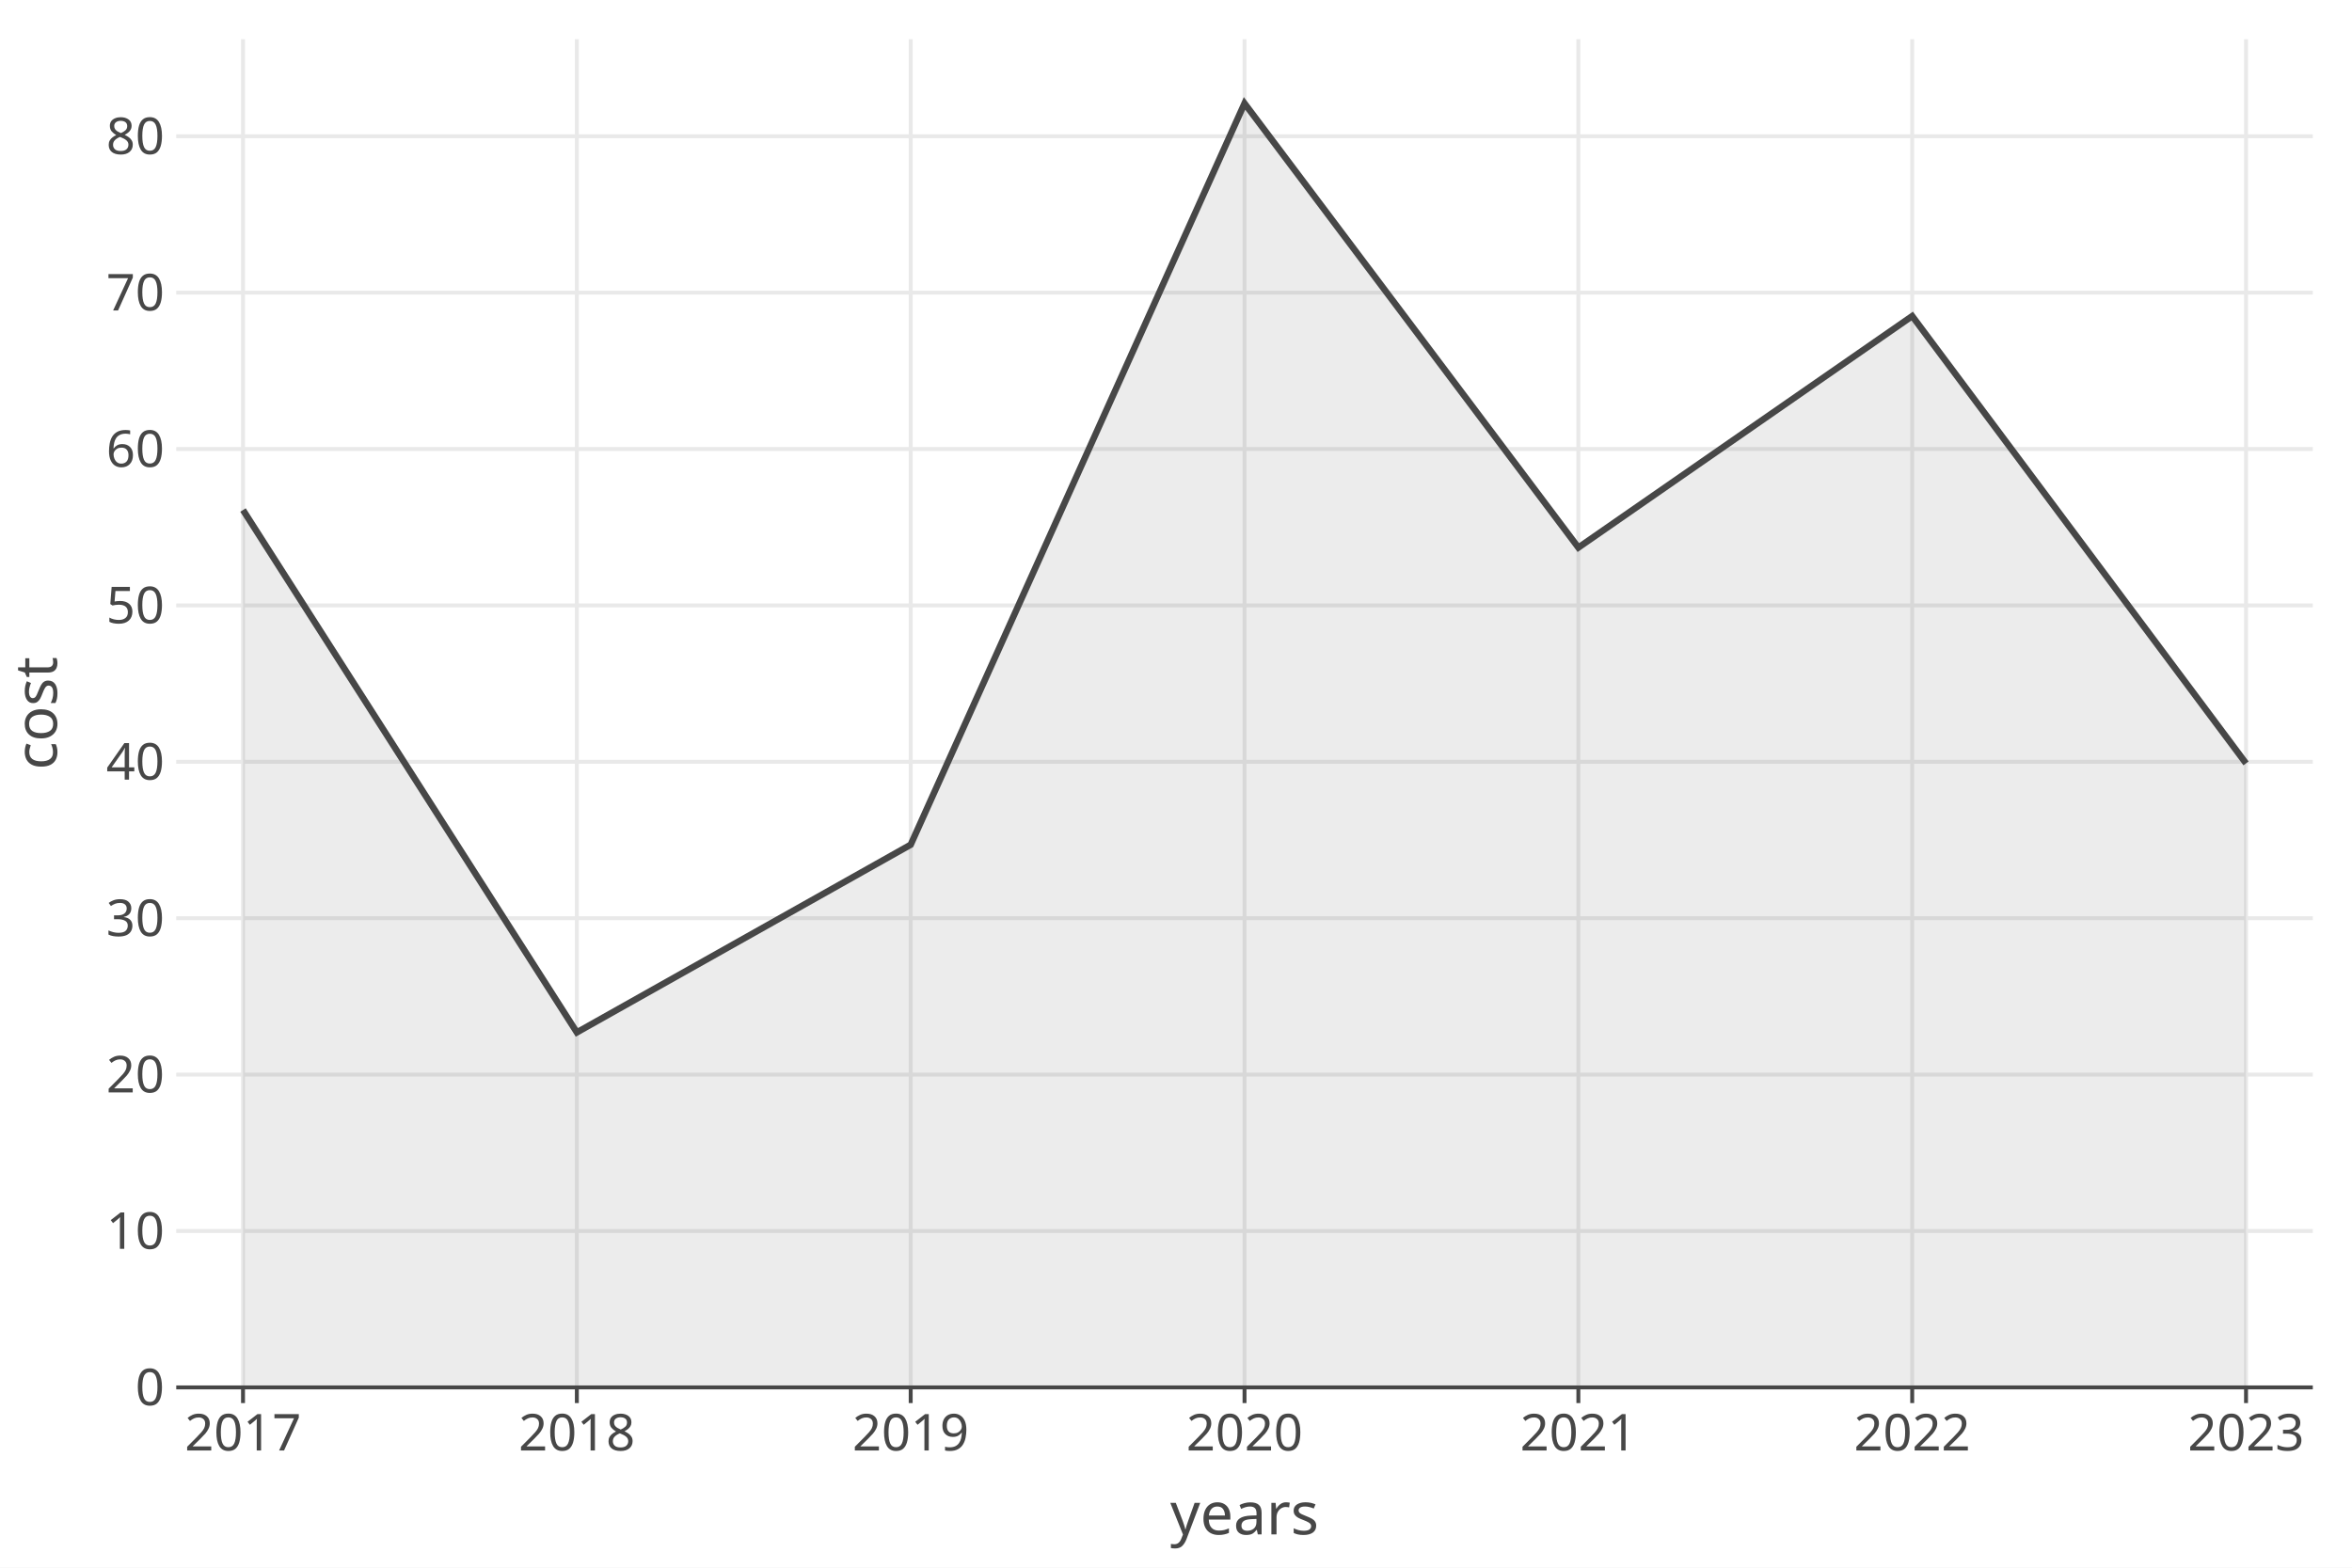
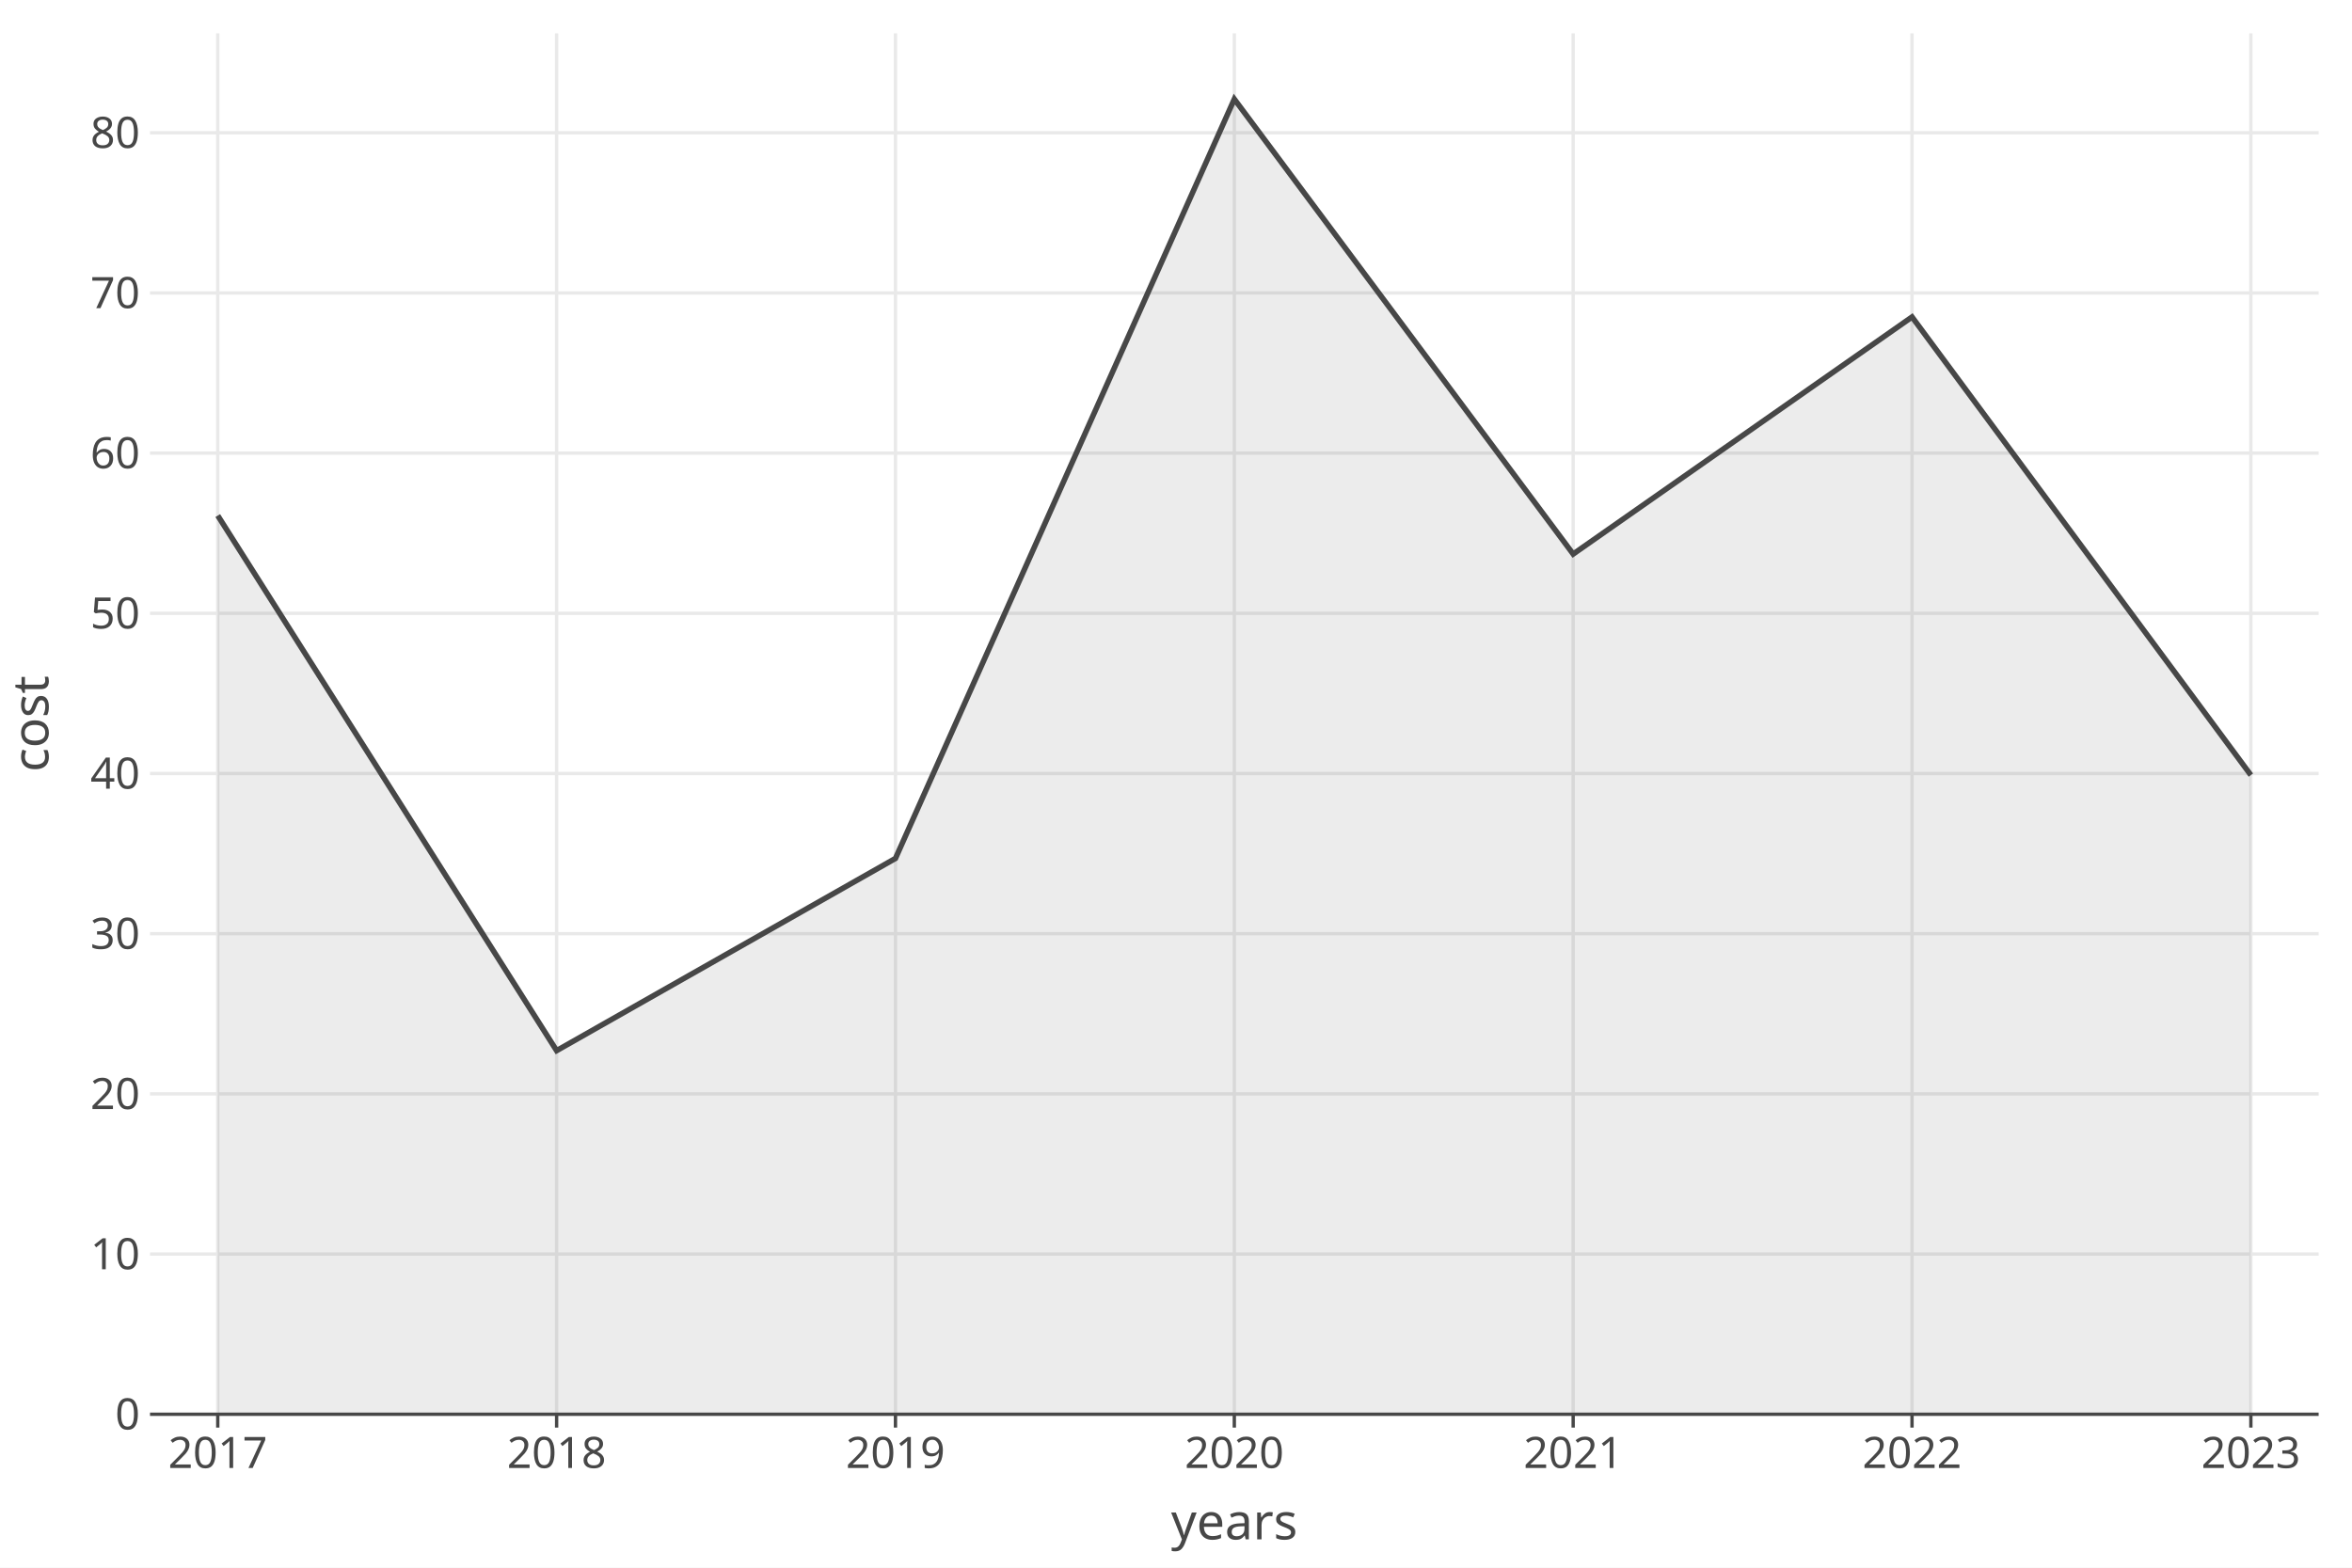
- <svg xmlns="http://www.w3.org/2000/svg" class="plt-container" width="600.0" height="400.0">
+ <svg xmlns="http://www.w3.org/2000/svg" class="plt-container" width="705.0" height="470.0">
  <style type="text/css">
  .plt-container {
   font-family: Lucida Grande, sans-serif;
   user-select: none;
   -webkit-user-select: none;
   -moz-user-select: none;
   -ms-user-select: none;
}
text {
   text-rendering: optimizeLegibility;
}
#xXxprefixXx0 .plot-title {
   fill: #474747;
   font-family: Lucida Grande, sans-serif;
   font-size: 16.0px;
   font-weight: normal;
   font-style: normal;   
}
#xXxprefixXx0 .plot-subtitle {
   fill: #474747;
   font-family: Lucida Grande, sans-serif;
   font-size: 15.0px;
   font-weight: normal;
   font-style: normal;   
}
#xXxprefixXx0 .plot-caption {
   fill: #474747;
   font-family: Lucida Grande, sans-serif;
   font-size: 13.0px;
   font-weight: normal;
   font-style: normal;   
}
#xXxprefixXx0 .legend-title {
   fill: #474747;
   font-family: Lucida Grande, sans-serif;
   font-size: 15.0px;
   font-weight: normal;
   font-style: normal;   
}
#xXxprefixXx0 .legend-item {
   fill: #474747;
   font-family: Lucida Grande, sans-serif;
   font-size: 13.0px;
   font-weight: normal;
   font-style: normal;   
}
#xXxprefixXx0 .axis-title-x {
   fill: #474747;
   font-family: Lucida Grande, sans-serif;
   font-size: 15.0px;
   font-weight: normal;
   font-style: normal;   
}
#xXxprefixXx0 .axis-text-x {
   fill: #474747;
   font-family: Lucida Grande, sans-serif;
   font-size: 13.0px;
   font-weight: normal;
   font-style: normal;   
}
#xXxprefixXx2 .axis-tooltip-text-x {
   fill: #ffffff;
   font-family: Lucida Grande, sans-serif;
   font-size: 13.0px;
   font-weight: normal;
   font-style: normal;   
}
#xXxprefixXx0 .axis-title-y {
   fill: #474747;
   font-family: Lucida Grande, sans-serif;
   font-size: 15.0px;
   font-weight: normal;
   font-style: normal;   
}
#xXxprefixXx0 .axis-text-y {
   fill: #474747;
   font-family: Lucida Grande, sans-serif;
   font-size: 13.0px;
   font-weight: normal;
   font-style: normal;   
}
#xXxprefixXx2 .axis-tooltip-text-y {
   fill: #ffffff;
   font-family: Lucida Grande, sans-serif;
   font-size: 13.0px;
   font-weight: normal;
   font-style: normal;   
}
#xXxprefixXx0 .facet-strip-text-x {
   fill: #474747;
   font-family: Lucida Grande, sans-serif;
   font-size: 13.0px;
   font-weight: normal;
   font-style: normal;   
}
#xXxprefixXx0 .facet-strip-text-y {
   fill: #474747;
   font-family: Lucida Grande, sans-serif;
   font-size: 13.0px;
   font-weight: normal;
   font-style: normal;   
}
#xXxprefixXx2 .tooltip-text {
   fill: #474747;
   font-family: Lucida Grande, sans-serif;
   font-size: 13.0px;
   font-weight: normal;
   font-style: normal;   
}
#xXxprefixXx2 .tooltip-title {
   fill: #474747;
   font-family: Lucida Grande, sans-serif;
   font-size: 13.0px;
   font-weight: bold;
   font-style: normal;   
}
#xXxprefixXx2 .tooltip-label {
   fill: #474747;
   font-family: Lucida Grande, sans-serif;
   font-size: 13.0px;
   font-weight: bold;
   font-style: normal;   
}

  </style>
  <g id="xXxprefixXx0">
-     <path fill-rule="evenodd" fill="rgb(255,255,255)" fill-opacity="1.0" d="M0.0 0.0 L0.0 400.0 L600.0 400.0 L600.0 0.0 Z">
+     <path fill-rule="evenodd" fill="rgb(255,255,255)" fill-opacity="1.0" d="M0.0 0.0 L0.0 470.0 L705.0 470.0 L705.0 0.0 Z">
    </path>
    <g transform="translate(23.0 10.0 ) ">
-       <g transform="translate(21.96121 344.0 ) ">
-         <line x1="17.032" y1="-0.0" x2="17.032" y2="-344.0" stroke="rgb(233,233,233)" stroke-opacity="1.0" stroke-width="1.0">
-         </line>
-         <line x1="102.195" y1="-0.0" x2="102.195" y2="-344.0" stroke="rgb(233,233,233)" stroke-opacity="1.0" stroke-width="1.0">
-         </line>
-         <line x1="187.357" y1="-0.0" x2="187.357" y2="-344.0" stroke="rgb(233,233,233)" stroke-opacity="1.0" stroke-width="1.0">
-         </line>
-         <line x1="272.519" y1="-0.0" x2="272.519" y2="-344.0" stroke="rgb(233,233,233)" stroke-opacity="1.0" stroke-width="1.0">
-         </line>
-         <line x1="357.682" y1="-0.0" x2="357.682" y2="-344.0" stroke="rgb(233,233,233)" stroke-opacity="1.0" stroke-width="1.0">
-         </line>
-         <line x1="442.844" y1="-0.0" x2="442.844" y2="-344.0" stroke="rgb(233,233,233)" stroke-opacity="1.0" stroke-width="1.0">
-         </line>
-         <line x1="528.006" y1="-0.0" x2="528.006" y2="-344.0" stroke="rgb(233,233,233)" stroke-opacity="1.0" stroke-width="1.0">
-         </line>
-         <g transform="translate(17.03246 0.0 ) ">
+       <g transform="translate(21.96121 414.0 ) ">
+         <line x1="20.314" y1="-0.0" x2="20.314" y2="-414.0" stroke="rgb(233,233,233)" stroke-opacity="1.0" stroke-width="1.0">
+         </line>
+         <line x1="121.882" y1="-0.0" x2="121.882" y2="-414.0" stroke="rgb(233,233,233)" stroke-opacity="1.0" stroke-width="1.0">
+         </line>
+         <line x1="223.451" y1="-0.0" x2="223.451" y2="-414.0" stroke="rgb(233,233,233)" stroke-opacity="1.0" stroke-width="1.0">
+         </line>
+         <line x1="325.019" y1="-0.0" x2="325.019" y2="-414.0" stroke="rgb(233,233,233)" stroke-opacity="1.0" stroke-width="1.0">
+         </line>
+         <line x1="426.588" y1="-0.0" x2="426.588" y2="-414.0" stroke="rgb(233,233,233)" stroke-opacity="1.0" stroke-width="1.0">
+         </line>
+         <line x1="528.157" y1="-0.0" x2="528.157" y2="-414.0" stroke="rgb(233,233,233)" stroke-opacity="1.0" stroke-width="1.0">
+         </line>
+         <line x1="629.725" y1="-0.0" x2="629.725" y2="-414.0" stroke="rgb(233,233,233)" stroke-opacity="1.0" stroke-width="1.0">
+         </line>
+         <g transform="translate(20.31371 0.0 ) ">
          <line stroke-width="1.0" stroke="rgb(71,71,71)" stroke-opacity="1.0" x2="0.0" y2="4.0">
          </line>
          <g transform="translate(0.0 7.0 ) ">
            <text class="axis-text-x" text-anchor="middle" dy="0.7em">
            2017
            </text>
          </g>
        </g>
-         <g transform="translate(102.1948 0.0 ) ">
+         <g transform="translate(121.8823 0.0 ) ">
          <line stroke-width="1.0" stroke="rgb(71,71,71)" stroke-opacity="1.0" x2="0.0" y2="4.0">
          </line>
          <g transform="translate(0.0 7.0 ) ">
            <text class="axis-text-x" text-anchor="middle" dy="0.7em">
            2018
            </text>
          </g>
        </g>
-         <g transform="translate(187.3571 0.0 ) ">
+         <g transform="translate(223.4508 0.0 ) ">
          <line stroke-width="1.0" stroke="rgb(71,71,71)" stroke-opacity="1.0" x2="0.0" y2="4.0">
          </line>
          <g transform="translate(0.0 7.0 ) ">
            <text class="axis-text-x" text-anchor="middle" dy="0.7em">
            2019
            </text>
          </g>
        </g>
-         <g transform="translate(272.5194 0.0 ) ">
+         <g transform="translate(325.0194 0.0 ) ">
          <line stroke-width="1.0" stroke="rgb(71,71,71)" stroke-opacity="1.0" x2="0.0" y2="4.0">
          </line>
          <g transform="translate(0.0 7.0 ) ">
            <text class="axis-text-x" text-anchor="middle" dy="0.7em">
            2020
            </text>
          </g>
        </g>
-         <g transform="translate(357.6817 0.0 ) ">
+         <g transform="translate(426.588 0.0 ) ">
          <line stroke-width="1.0" stroke="rgb(71,71,71)" stroke-opacity="1.0" x2="0.0" y2="4.0">
          </line>
          <g transform="translate(0.0 7.0 ) ">
            <text class="axis-text-x" text-anchor="middle" dy="0.7em">
            2021
            </text>
          </g>
        </g>
-         <g transform="translate(442.844 0.0 ) ">
+         <g transform="translate(528.1565 0.0 ) ">
          <line stroke-width="1.0" stroke="rgb(71,71,71)" stroke-opacity="1.0" x2="0.0" y2="4.0">
          </line>
          <g transform="translate(0.0 7.0 ) ">
            <text class="axis-text-x" text-anchor="middle" dy="0.7em">
            2022
            </text>
          </g>
        </g>
-         <g transform="translate(528.0063 0.0 ) ">
+         <g transform="translate(629.7251 0.0 ) ">
          <line stroke-width="1.0" stroke="rgb(71,71,71)" stroke-opacity="1.0" x2="0.0" y2="4.0">
          </line>
          <g transform="translate(0.0 7.0 ) ">
            <text class="axis-text-x" text-anchor="middle" dy="0.7em">
            2023
            </text>
          </g>
        </g>
-         <line x1="0.0" y1="0.0" x2="545.039" y2="0.0" stroke-width="1.0" stroke="rgb(71,71,71)" stroke-opacity="1.0">
+         <line x1="0.0" y1="0.0" x2="650.039" y2="0.0" stroke-width="1.0" stroke="rgb(71,71,71)" stroke-opacity="1.0">
        </line>
      </g>
      <g transform="translate(21.96121 0.0 ) ">
-         <line x1="0.0" y1="304.095" x2="545.039" y2="304.095" stroke="rgb(233,233,233)" stroke-opacity="1.0" stroke-width="1.0">
-         </line>
-         <line x1="0.0" y1="264.19" x2="545.039" y2="264.19" stroke="rgb(233,233,233)" stroke-opacity="1.0" stroke-width="1.0">
-         </line>
-         <line x1="0.0" y1="224.285" x2="545.039" y2="224.285" stroke="rgb(233,233,233)" stroke-opacity="1.0" stroke-width="1.0">
-         </line>
-         <line x1="0.0" y1="184.38" x2="545.039" y2="184.38" stroke="rgb(233,233,233)" stroke-opacity="1.0" stroke-width="1.0">
-         </line>
-         <line x1="0.0" y1="144.476" x2="545.039" y2="144.476" stroke="rgb(233,233,233)" stroke-opacity="1.0" stroke-width="1.0">
-         </line>
-         <line x1="0.0" y1="104.571" x2="545.039" y2="104.571" stroke="rgb(233,233,233)" stroke-opacity="1.0" stroke-width="1.0">
-         </line>
-         <line x1="0.0" y1="64.666" x2="545.039" y2="64.666" stroke="rgb(233,233,233)" stroke-opacity="1.0" stroke-width="1.0">
-         </line>
-         <line x1="0.0" y1="24.761" x2="545.039" y2="24.761" stroke="rgb(233,233,233)" stroke-opacity="1.0" stroke-width="1.0">
-         </line>
-         <g transform="translate(0.0 344.0 ) ">
+         <line x1="0.0" y1="365.975" x2="650.039" y2="365.975" stroke="rgb(233,233,233)" stroke-opacity="1.0" stroke-width="1.0">
+         </line>
+         <line x1="0.0" y1="317.95" x2="650.039" y2="317.95" stroke="rgb(233,233,233)" stroke-opacity="1.0" stroke-width="1.0">
+         </line>
+         <line x1="0.0" y1="269.925" x2="650.039" y2="269.925" stroke="rgb(233,233,233)" stroke-opacity="1.0" stroke-width="1.0">
+         </line>
+         <line x1="0.0" y1="221.9" x2="650.039" y2="221.9" stroke="rgb(233,233,233)" stroke-opacity="1.0" stroke-width="1.0">
+         </line>
+         <line x1="0.0" y1="173.875" x2="650.039" y2="173.875" stroke="rgb(233,233,233)" stroke-opacity="1.0" stroke-width="1.0">
+         </line>
+         <line x1="0.0" y1="125.85" x2="650.039" y2="125.85" stroke="rgb(233,233,233)" stroke-opacity="1.0" stroke-width="1.0">
+         </line>
+         <line x1="0.0" y1="77.825" x2="650.039" y2="77.825" stroke="rgb(233,233,233)" stroke-opacity="1.0" stroke-width="1.0">
+         </line>
+         <line x1="0.0" y1="29.8" x2="650.039" y2="29.8" stroke="rgb(233,233,233)" stroke-opacity="1.0" stroke-width="1.0">
+         </line>
+         <g transform="translate(0.0 414.0 ) ">
          <g transform="translate(-3.0 0.0 ) ">
            <text class="axis-text-y" text-anchor="end" dy="0.35em">
            0
            </text>
          </g>
        </g>
-         <g transform="translate(0.0 304.0951 ) ">
+         <g transform="translate(0.0 365.9749 ) ">
          <g transform="translate(-3.0 0.0 ) ">
            <text class="axis-text-y" text-anchor="end" dy="0.35em">
            10
            </text>
          </g>
        </g>
-         <g transform="translate(0.0 264.1902 ) ">
+         <g transform="translate(0.0 317.9499 ) ">
          <g transform="translate(-3.0 0.0 ) ">
            <text class="axis-text-y" text-anchor="end" dy="0.35em">
            20
            </text>
          </g>
        </g>
-         <g transform="translate(0.0 224.2854 ) ">
+         <g transform="translate(0.0 269.9248 ) ">
          <g transform="translate(-3.0 0.0 ) ">
            <text class="axis-text-y" text-anchor="end" dy="0.35em">
            30
            </text>
          </g>
        </g>
-         <g transform="translate(0.0 184.3805 ) ">
+         <g transform="translate(0.0 221.8998 ) ">
          <g transform="translate(-3.0 0.0 ) ">
            <text class="axis-text-y" text-anchor="end" dy="0.35em">
            40
            </text>
          </g>
        </g>
-         <g transform="translate(0.0 144.4756 ) ">
+         <g transform="translate(0.0 173.8747 ) ">
          <g transform="translate(-3.0 0.0 ) ">
            <text class="axis-text-y" text-anchor="end" dy="0.35em">
            50
            </text>
          </g>
        </g>
-         <g transform="translate(0.0 104.5707 ) ">
+         <g transform="translate(0.0 125.8497 ) ">
          <g transform="translate(-3.0 0.0 ) ">
            <text class="axis-text-y" text-anchor="end" dy="0.35em">
            60
            </text>
          </g>
        </g>
-         <g transform="translate(0.0 64.66585 ) ">
+         <g transform="translate(0.0 77.8246 ) ">
          <g transform="translate(-3.0 0.0 ) ">
            <text class="axis-text-y" text-anchor="end" dy="0.35em">
            70
            </text>
          </g>
        </g>
-         <g transform="translate(0.0 24.76098 ) ">
+         <g transform="translate(0.0 29.79955 ) ">
          <g transform="translate(-3.0 0.0 ) ">
            <text class="axis-text-y" text-anchor="end" dy="0.35em">
            80
            </text>
          </g>
        </g>
      </g>
-       <g transform="translate(21.96121 0.0 ) " clip-path="url(#xXxprefixXx1)" clip-bounds-jfx="[rect (0.0, 0.0), (545.039, 344.0)]">
+       <g transform="translate(21.96121 0.0 ) " clip-path="url(#xXxprefixXx1)" clip-bounds-jfx="[rect (0.0, 0.0), (650.039, 414.0)]">
        <defs>
          <clipPath id="xXxprefixXx1">
-             <rect x="0.0" y="0.0" width="545.039" height="344.0">
+             <rect x="0.0" y="0.0" width="650.039" height="414.0">
            </rect>
          </clipPath>
        </defs>
        <g>
-           <path d="M17.032 120.134 L17.032 120.134 L102.195 253.416 L187.357 205.53 L272.519 16.381 L357.682 129.711 L442.844 70.652 L528.006 184.78 L528.006 344.0 L442.844 344.0 L357.682 344.0 L272.519 344.0 L187.357 344.0 L102.195 344.0 L17.032 344.0 Z" fill="rgb(71,71,71)" stroke-width="1.0" fill-opacity="0.102">
+           <path d="M20.314 144.579 L20.314 144.579 L121.882 304.983 L223.451 247.353 L325.019 19.714 L426.588 156.105 L528.157 85.028 L629.725 222.38 L629.725 414.0 L528.157 414.0 L426.588 414.0 L325.019 414.0 L223.451 414.0 L121.882 414.0 L20.314 414.0 Z" fill="rgb(71,71,71)" stroke-width="1.0" fill-opacity="0.102">
          </path>
        </g>
        <g>
-           <path d="M17.032 120.134 L17.032 120.134 L102.195 253.416 L187.357 205.53 L272.519 16.381 L357.682 129.711 L442.844 70.652 L528.006 184.78 " fill="none" stroke-width="1.65" stroke="rgb(71,71,71)" stroke-opacity="1.0">
+           <path d="M20.314 144.579 L20.314 144.579 L121.882 304.983 L223.451 247.353 L325.019 19.714 L426.588 156.105 L528.157 85.028 L629.725 222.38 " fill="none" stroke-width="1.65" stroke="rgb(71,71,71)" stroke-opacity="1.0">
          </path>
        </g>
      </g>
    </g>
-     <g transform="translate(14.5 182.0 ) rotate(-90.0 ) ">
+     <g transform="translate(14.5 217.0 ) rotate(-90.0 ) ">
      <text class="axis-title-y" y="0.0" text-anchor="middle">
      cost
      </text>
    </g>
-     <g transform="translate(317.4806 391.5 ) ">
+     <g transform="translate(369.9806 461.5 ) ">
      <text class="axis-title-x" y="0.0" text-anchor="middle">
      years
      </text>
    </g>
-     <path fill="rgb(0,0,0)" fill-opacity="0.0" stroke="rgb(71,71,71)" stroke-opacity="1.0" stroke-width="0.0" d="M0.0 0.0 L0.0 400.0 L600.0 400.0 L600.0 0.0 Z">
+     <path fill="rgb(0,0,0)" fill-opacity="0.0" stroke="rgb(71,71,71)" stroke-opacity="1.0" stroke-width="0.0" d="M0.0 0.0 L0.0 470.0 L705.0 470.0 L705.0 0.0 Z">
    </path>
  </g>
  <g id="xXxprefixXx2">
  </g>
</svg>
